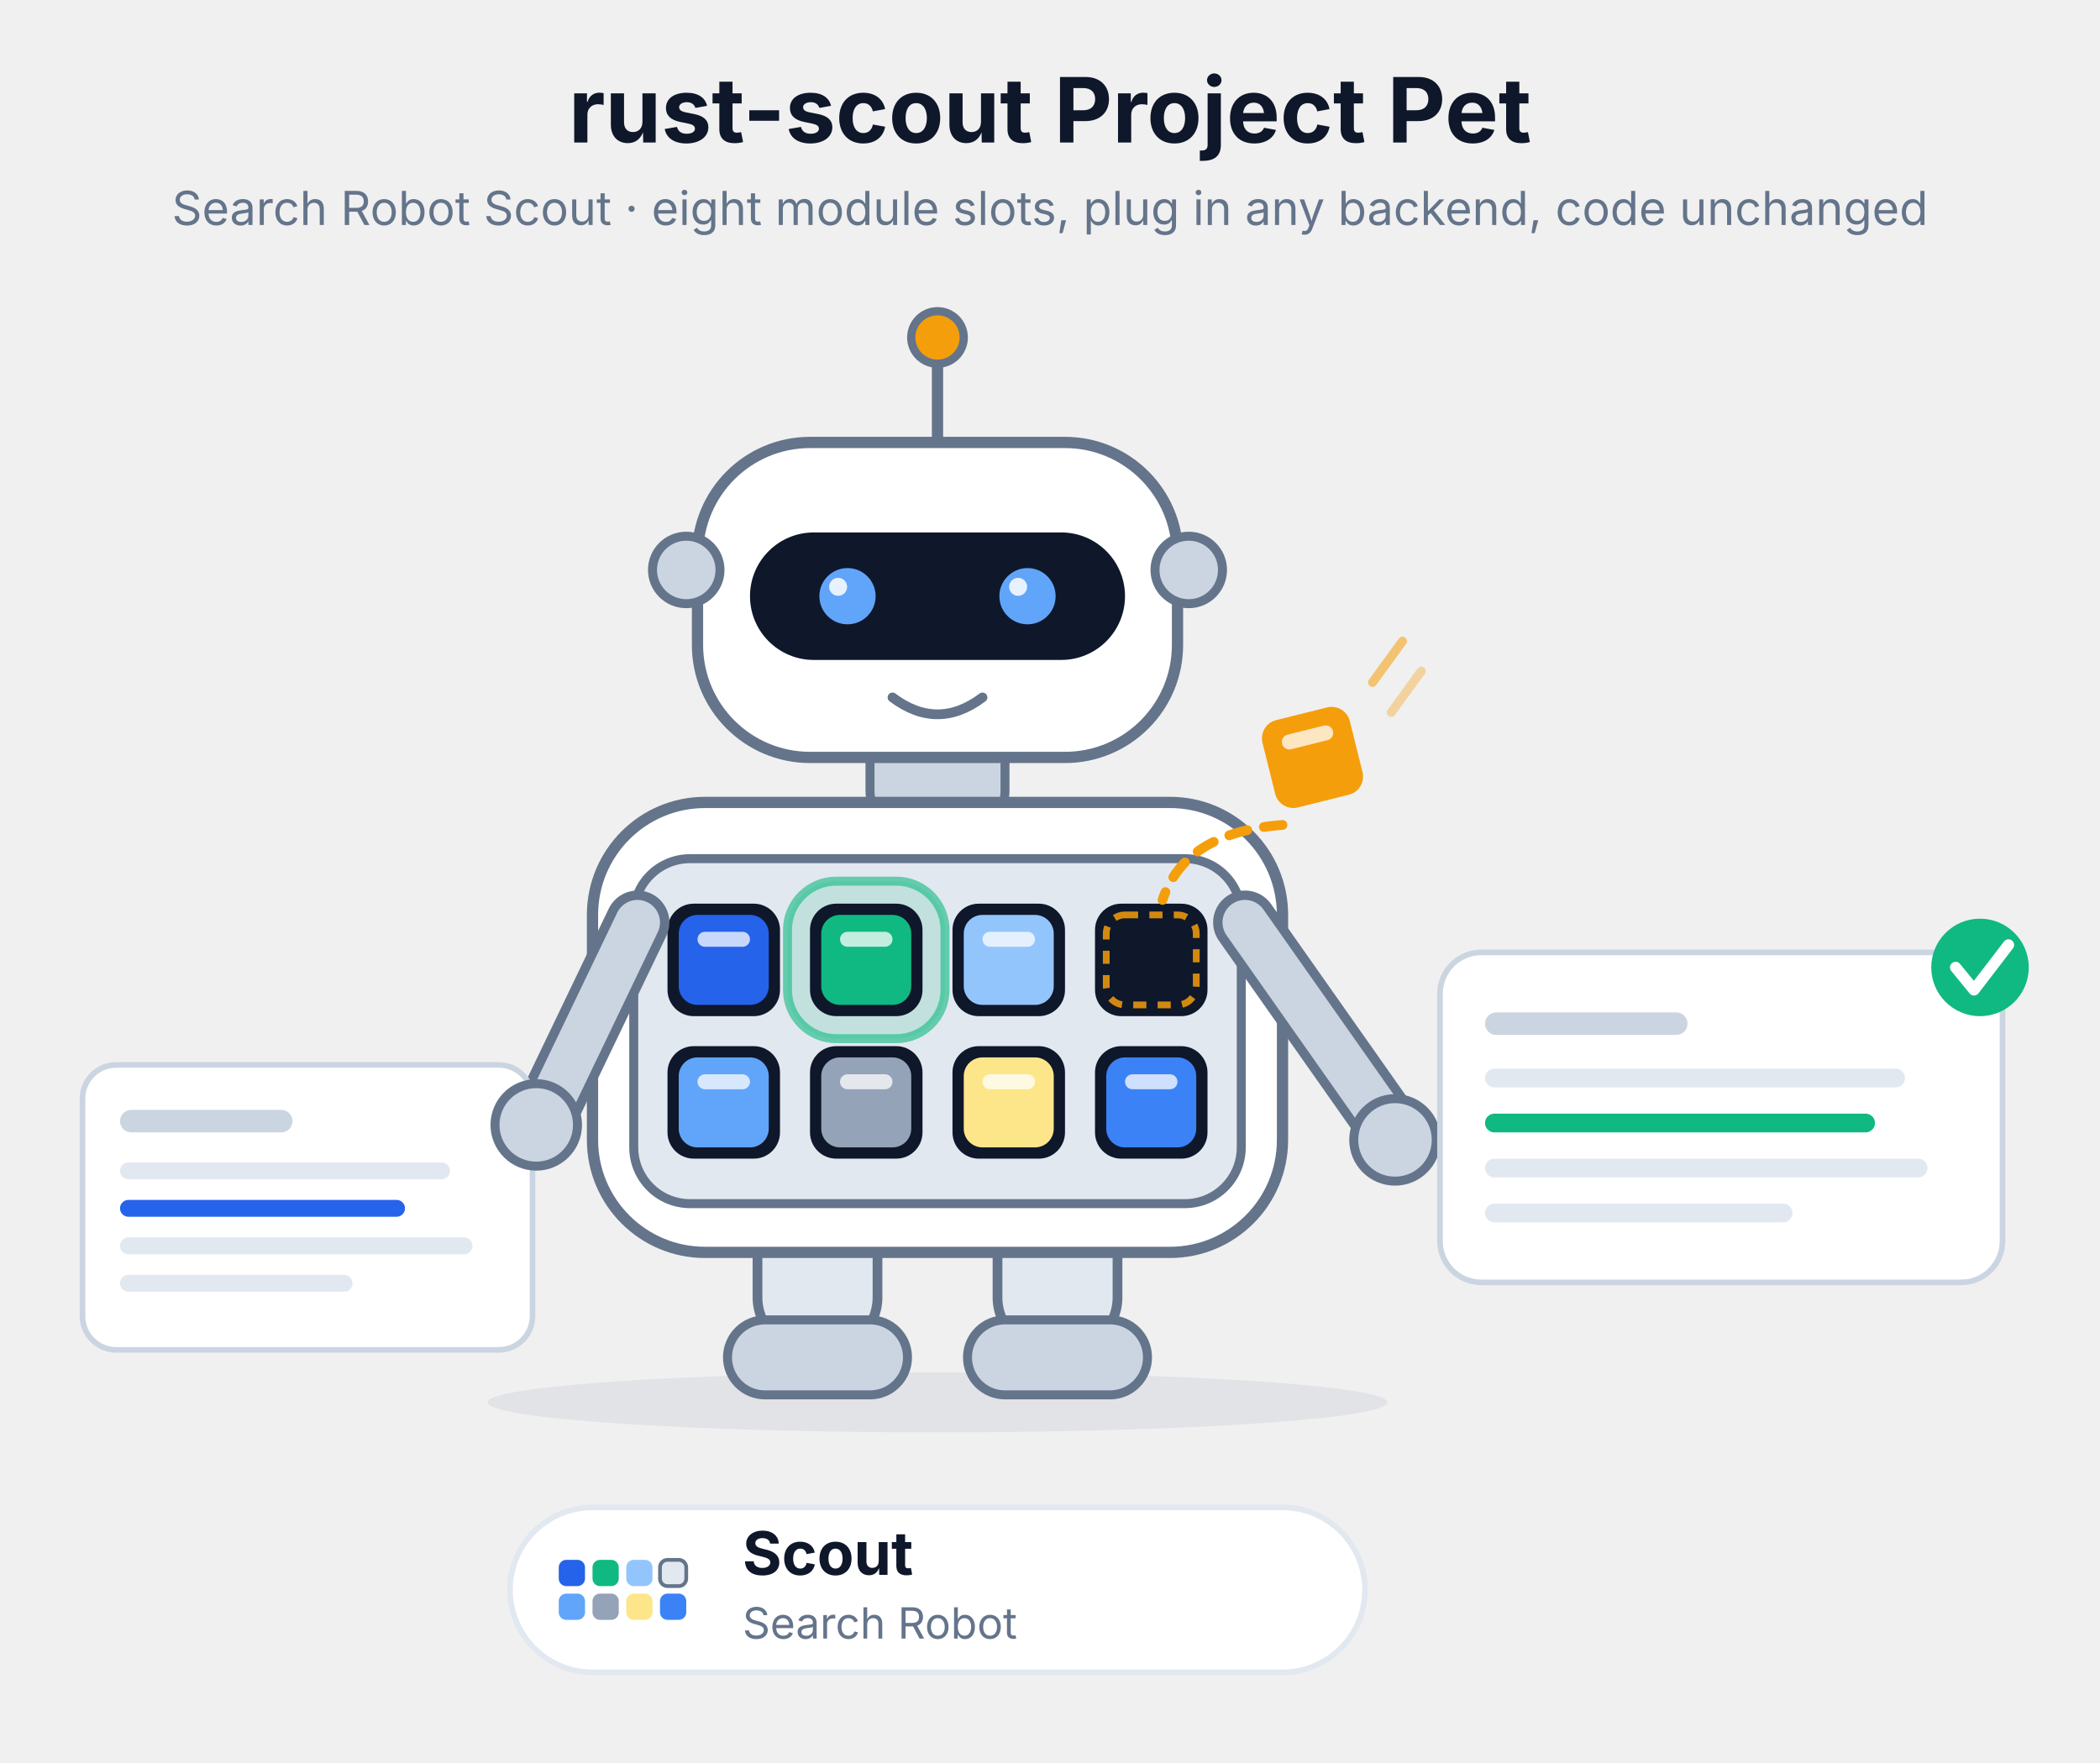
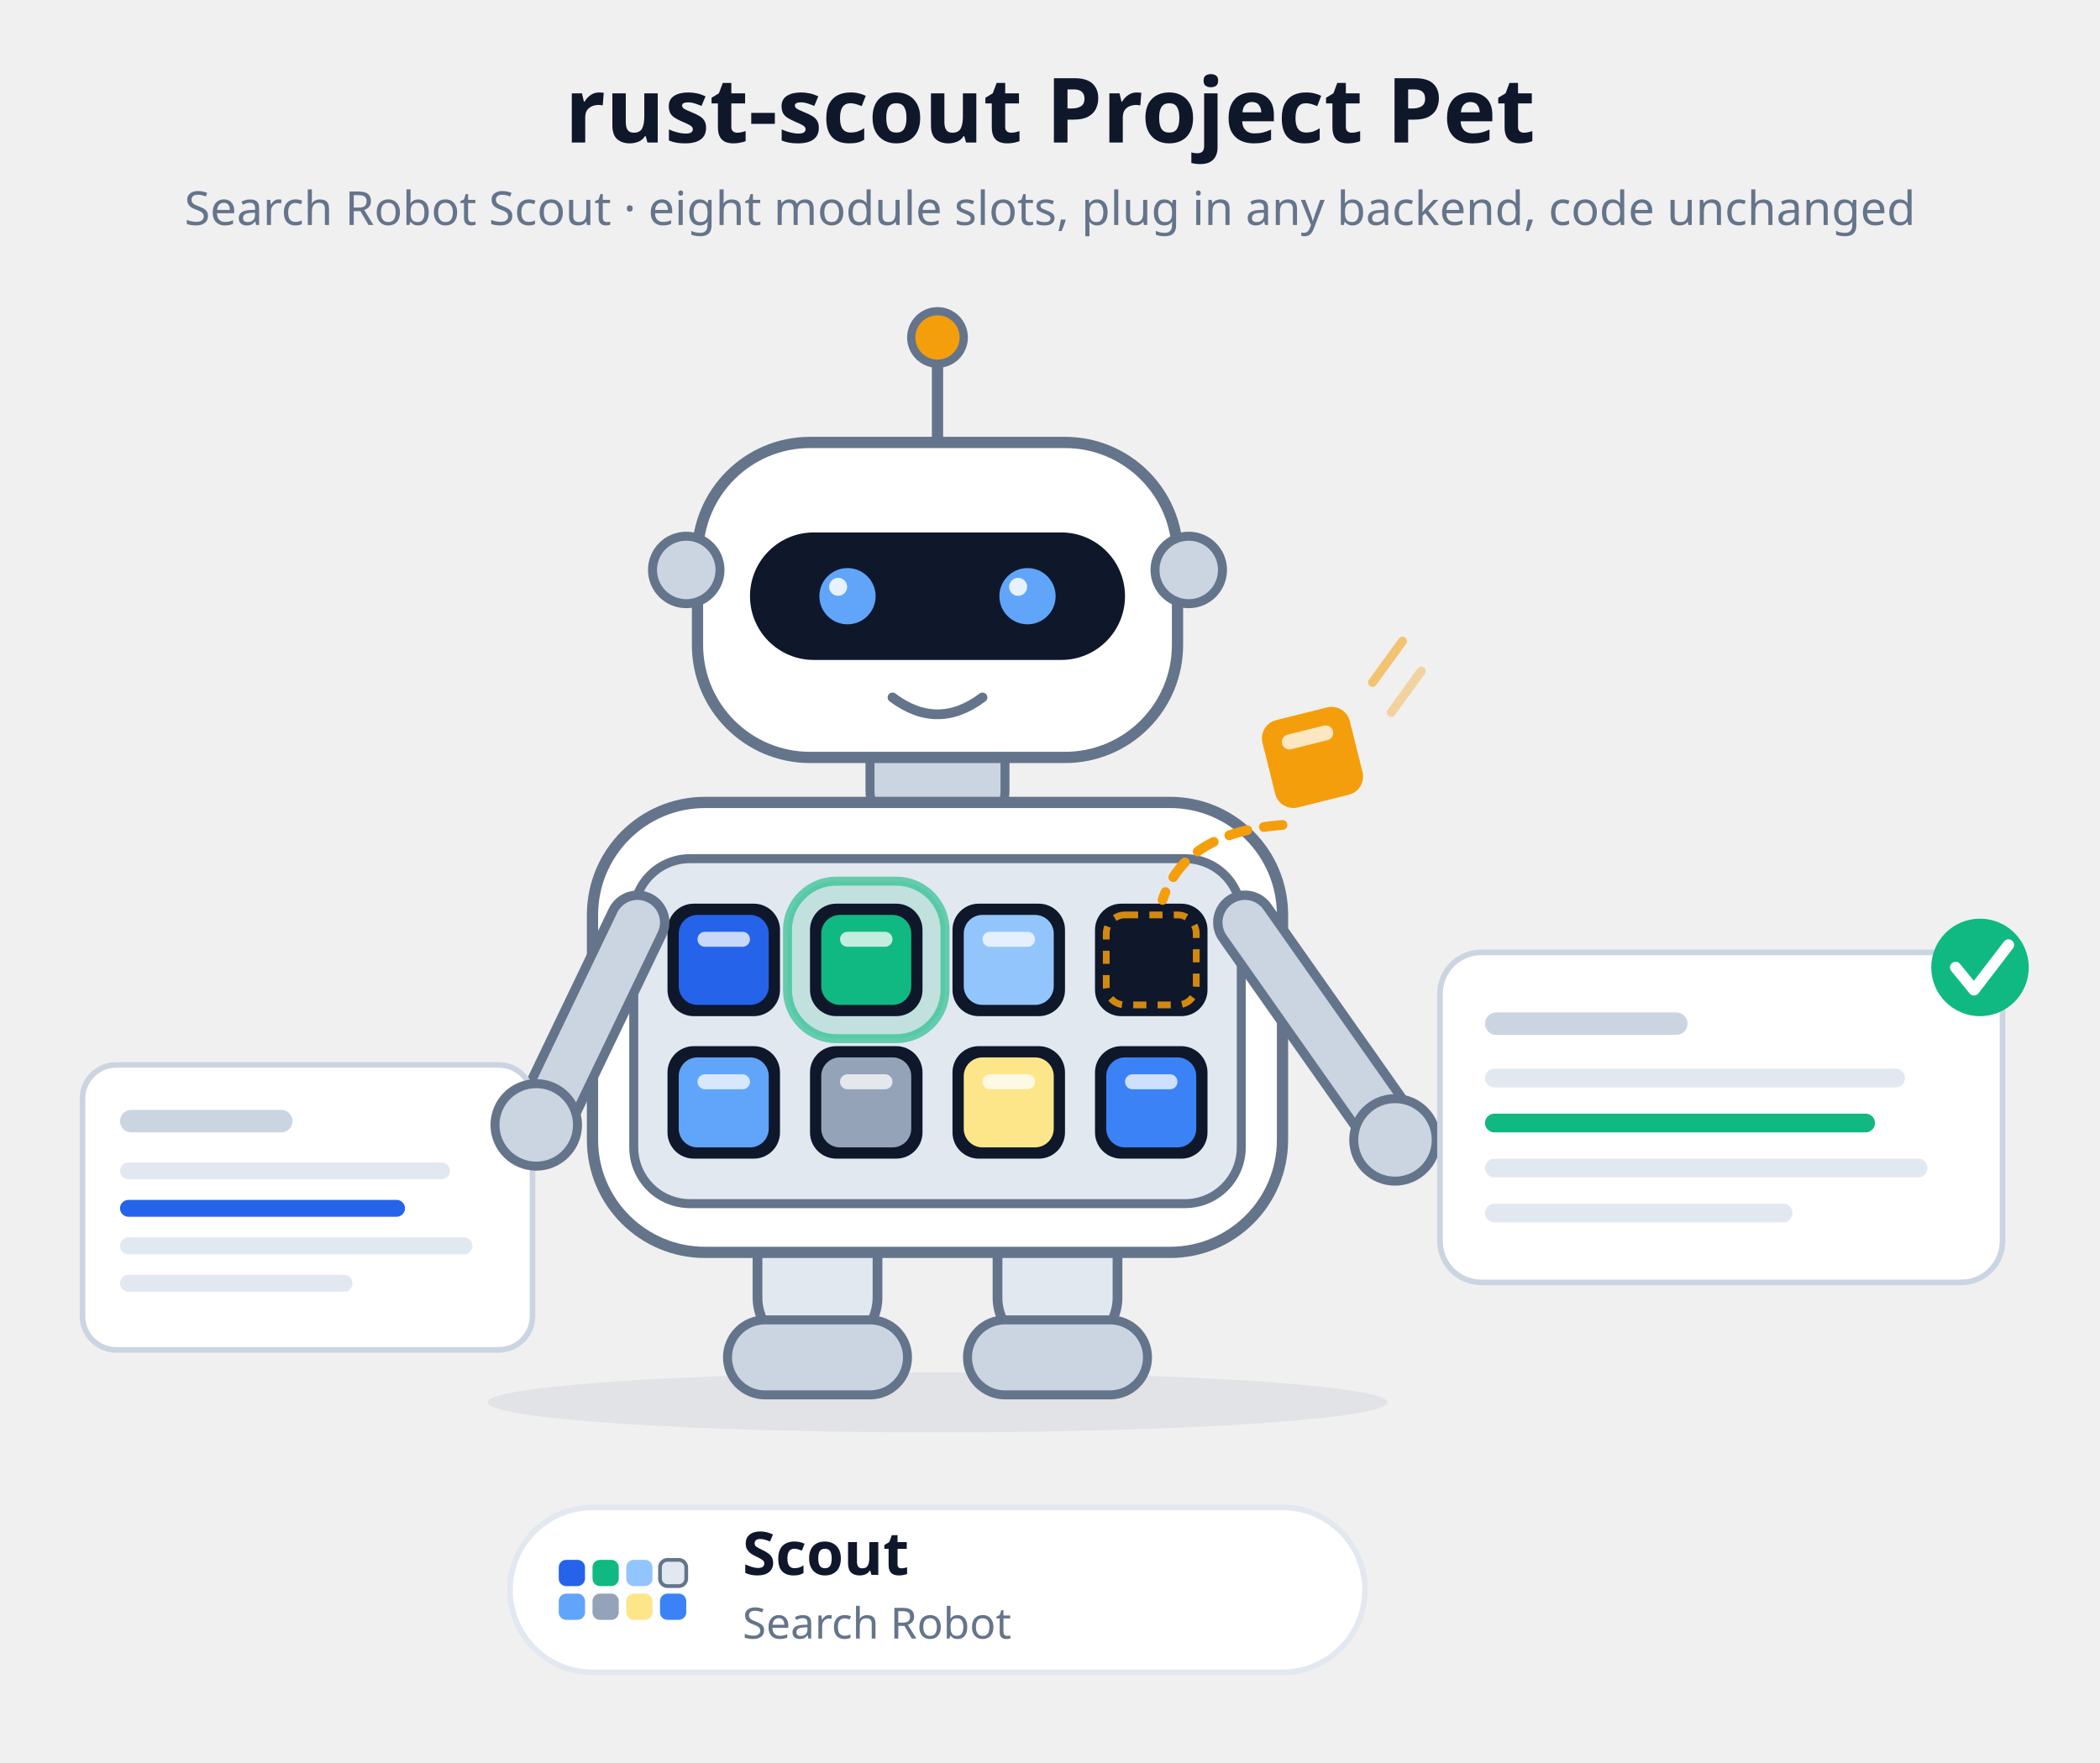
- <svg xmlns="http://www.w3.org/2000/svg" viewBox="0 0 560 470" font-family="system-ui, -apple-system, 'Segoe UI', sans-serif" role="img" aria-labelledby="petTitle petDesc">
+ <svg xmlns="http://www.w3.org/2000/svg" viewBox="0 0 560 470" font-family="system-ui, sans-serif" role="img" aria-labelledby="petTitle petDesc">
  <defs>
    <style>
      .title { font-size: 24px; font-weight: 700; fill: #0f172a; }
      .sub   { font-size: 12.5px; fill: #64748b; }

      /* 机器人配色：白色/浅灰外壳 + 石板灰描边，与架构图同一套灰阶，不引入第二套色板 */
      .body  { fill: #ffffff; stroke: #64748b; stroke-width: 3; }
      .plate { fill: #e2e8f0; stroke: #64748b; stroke-width: 2.6; stroke-linejoin: round; }
      .part  { fill: #cbd5e1; stroke: #64748b; stroke-width: 2.4; }
      .visor { fill: #0f172a; }
      .eye   { fill: #60a5fa; }
      .lamp  { fill: #f59e0b; stroke: #64748b; stroke-width: 2.2; }

      /* 手臂：两笔描边套出「浅灰管 + 石板灰轮廓」的效果 */
      .limb-o { fill: none; stroke: #64748b; stroke-width: 17; stroke-linecap: round; }
      .limb-i { fill: none; stroke: #cbd5e1; stroke-width: 12; stroke-linecap: round; }

      /* 模块舱：浅色舱板 + 深色插槽，槽里嵌一枚彩色模块 */
      .bay    { fill: #e2e8f0; stroke: #64748b; stroke-width: 2.4; }
      .socket { fill: #0f172a; }
      .glow   { fill: #10b981; opacity: 0.16; }
      .ring   { fill: none; stroke: #10b981; stroke-width: 2.4; opacity: 0.6; }
      .chip-mark { fill: #ffffff; opacity: 0.75; }

      /* 正在插入的那一枚：空槽里的落位虚线框 + 飞行虚线弧 + 速度线，同色 */
      .slot-empty { fill: none; stroke: #f59e0b; stroke-width: 1.8; stroke-dasharray: 3.5 3; opacity: 0.85; }
      .arc  { fill: none; stroke: #f59e0b; stroke-width: 2.6; stroke-linecap: round; stroke-dasharray: 5 4.5; }
      .tick { fill: none; stroke: #f59e0b; stroke-width: 2.4; stroke-linecap: round; }
      .wire { fill: none; stroke: #64748b; stroke-width: 3; stroke-linecap: round; }

      /* 查询卡片 / 结果面板 */
      .card   { fill: #ffffff; stroke: #cbd5e1; stroke-width: 1.5; }
      .card-h { fill: #cbd5e1; }
      .cl     { fill: #e2e8f0; }
      .cl-hi  { fill: #2563eb; }
      .cl-ok  { fill: #10b981; }
      .badge  { fill: #10b981; }

      .name  { font-size: 16px; font-weight: 700; fill: #0f172a; }
      .role  { font-size: 11.5px; fill: #64748b; }
    </style>
    <g id="chip">
      <rect x="-12" y="-12" width="24" height="24" rx="5" />
      <rect class="chip-mark" x="-7" y="-7.5" width="14" height="4" rx="2" />
    </g>
  </defs>
  <text x="280" y="38" text-anchor="middle" class="title">rust-scout Project Pet</text>
  <text x="280" y="60" text-anchor="middle" class="sub">Search Robot Scout · eight module slots, plug in any backend, code unchanged</text>
  <ellipse cx="250" cy="374" rx="120" ry="8" fill="#64748b" opacity="0.10" />
  <g class="plate">
    <rect x="202" y="320" width="32" height="40" rx="14" />
    <rect x="266" y="320" width="32" height="40" rx="14" />
  </g>
  <g class="part">
    <rect x="194" y="352" width="48" height="20" rx="10" />
    <rect x="258" y="352" width="48" height="20" rx="10" />
  </g>
  <rect x="232" y="194" width="36" height="26" rx="9" class="part" />
  <rect x="158" y="214" width="184" height="120" rx="30" class="body" />
  <rect x="169" y="229" width="162" height="92" rx="15" class="bay" />
  <rect x="210" y="235" width="42" height="42" rx="13" class="glow" />
  <rect x="210" y="235" width="42" height="42" rx="13" class="ring" />
  <g class="socket">
    <rect x="178" y="241" width="30" height="30" rx="7" />
    <rect x="216" y="241" width="30" height="30" rx="7" />
    <rect x="254" y="241" width="30" height="30" rx="7" />
    <rect x="292" y="241" width="30" height="30" rx="7" />
    <rect x="178" y="279" width="30" height="30" rx="7" />
    <rect x="216" y="279" width="30" height="30" rx="7" />
    <rect x="254" y="279" width="30" height="30" rx="7" />
    <rect x="292" y="279" width="30" height="30" rx="7" />
  </g>
  <rect x="295" y="244" width="24" height="24" rx="5" class="slot-empty" />
  <use href="#chip" transform="translate(193,256)" fill="#2563eb" />
  <use href="#chip" transform="translate(231,256)" fill="#10b981" />
  <use href="#chip" transform="translate(269,256)" fill="#93c5fd" />
  <use href="#chip" transform="translate(193,294)" fill="#60a5fa" />
  <use href="#chip" transform="translate(231,294)" fill="#94a3b8" />
  <use href="#chip" transform="translate(269,294)" fill="#fde68a" />
  <use href="#chip" transform="translate(307,294)" fill="#3b82f6" />
  <path class="wire" d="M 250,118 L 250,96" />
  <circle cx="250" cy="90" r="7" class="lamp" />
  <rect x="186" y="118" width="128" height="84" rx="30" class="body" />
  <circle cx="183" cy="152" r="9" class="part" />
  <circle cx="317" cy="152" r="9" class="part" />
  <rect x="200" y="142" width="100" height="34" rx="17" class="visor" />
  <circle cx="226" cy="159" r="7.5" class="eye" />
  <circle cx="274" cy="159" r="7.5" class="eye" />
  <circle cx="223.5" cy="156.5" r="2.4" fill="#ffffff" opacity="0.85" />
  <circle cx="271.5" cy="156.5" r="2.4" fill="#ffffff" opacity="0.85" />
  <path d="M 238,186 Q 250,195 262,186" fill="none" stroke="#64748b" stroke-width="2.6" stroke-linecap="round" />
  <path class="limb-o" d="M 170,246 L 146,296" />
  <path class="limb-i" d="M 170,246 L 146,296" />
  <path class="limb-o" d="M 332,246 L 370,300" />
  <path class="limb-i" d="M 332,246 L 370,300" />
  <rect x="22" y="284" width="120" height="76" rx="9" class="card" />
  <rect x="32" y="296" width="46" height="6" rx="3" class="card-h" />
  <rect x="32" y="310" width="88" height="4.5" rx="2.25" class="cl" />
  <rect x="32" y="320" width="76" height="4.5" rx="2.25" class="cl-hi" />
  <rect x="32" y="330" width="94" height="4.5" rx="2.25" class="cl" />
  <rect x="32" y="340" width="62" height="4.5" rx="2.25" class="cl" />
  <circle cx="143" cy="300" r="11" class="part" />
  <circle cx="372" cy="304" r="11" class="part" />
  <path class="tick" d="M 366,182 L 374,171" opacity="0.55" />
  <path class="tick" d="M 371,190 L 379,179" opacity="0.35" />
  <use href="#chip" transform="translate(350,202) rotate(-14)" fill="#f59e0b" />
  <path class="arc" d="M 342,220 Q 316,222 310,240" />
  <rect x="384" y="254" width="150" height="88" rx="11" class="card" />
  <rect x="396" y="270" width="54" height="6" rx="3" class="card-h" />
  <rect x="396" y="285" width="112" height="5" rx="2.5" class="cl" />
  <rect x="396" y="297" width="104" height="5" rx="2.5" class="cl-ok" />
  <rect x="396" y="309" width="118" height="5" rx="2.5" class="cl" />
  <rect x="396" y="321" width="82" height="5" rx="2.5" class="cl" />
  <circle cx="528" cy="258" r="13" class="badge" />
  <path d="M 521.5,258 L 526.4,264 L 535.6,252" fill="none" stroke="#ffffff" stroke-width="3" stroke-linecap="round" stroke-linejoin="round" />
  <rect x="136" y="402" width="228" height="44" rx="22" fill="#ffffff" stroke="#e2e8f0" stroke-width="1.5" />
  <g>
    <rect x="149" y="416" width="7" height="7" rx="2" fill="#2563eb" />
    <rect x="158" y="416" width="7" height="7" rx="2" fill="#10b981" />
    <rect x="167" y="416" width="7" height="7" rx="2" fill="#93c5fd" />
    <rect x="176" y="416" width="7" height="7" rx="2" fill="#e2e8f0" stroke="#64748b" stroke-width="1" />
    <rect x="149" y="425" width="7" height="7" rx="2" fill="#60a5fa" />
    <rect x="158" y="425" width="7" height="7" rx="2" fill="#94a3b8" />
    <rect x="167" y="425" width="7" height="7" rx="2" fill="#fde68a" />
    <rect x="176" y="425" width="7" height="7" rx="2" fill="#3b82f6" />
  </g>
  <text x="198" y="420" class="name">Scout</text>
  <text x="198" y="437" class="role">Search Robot</text>
</svg>
